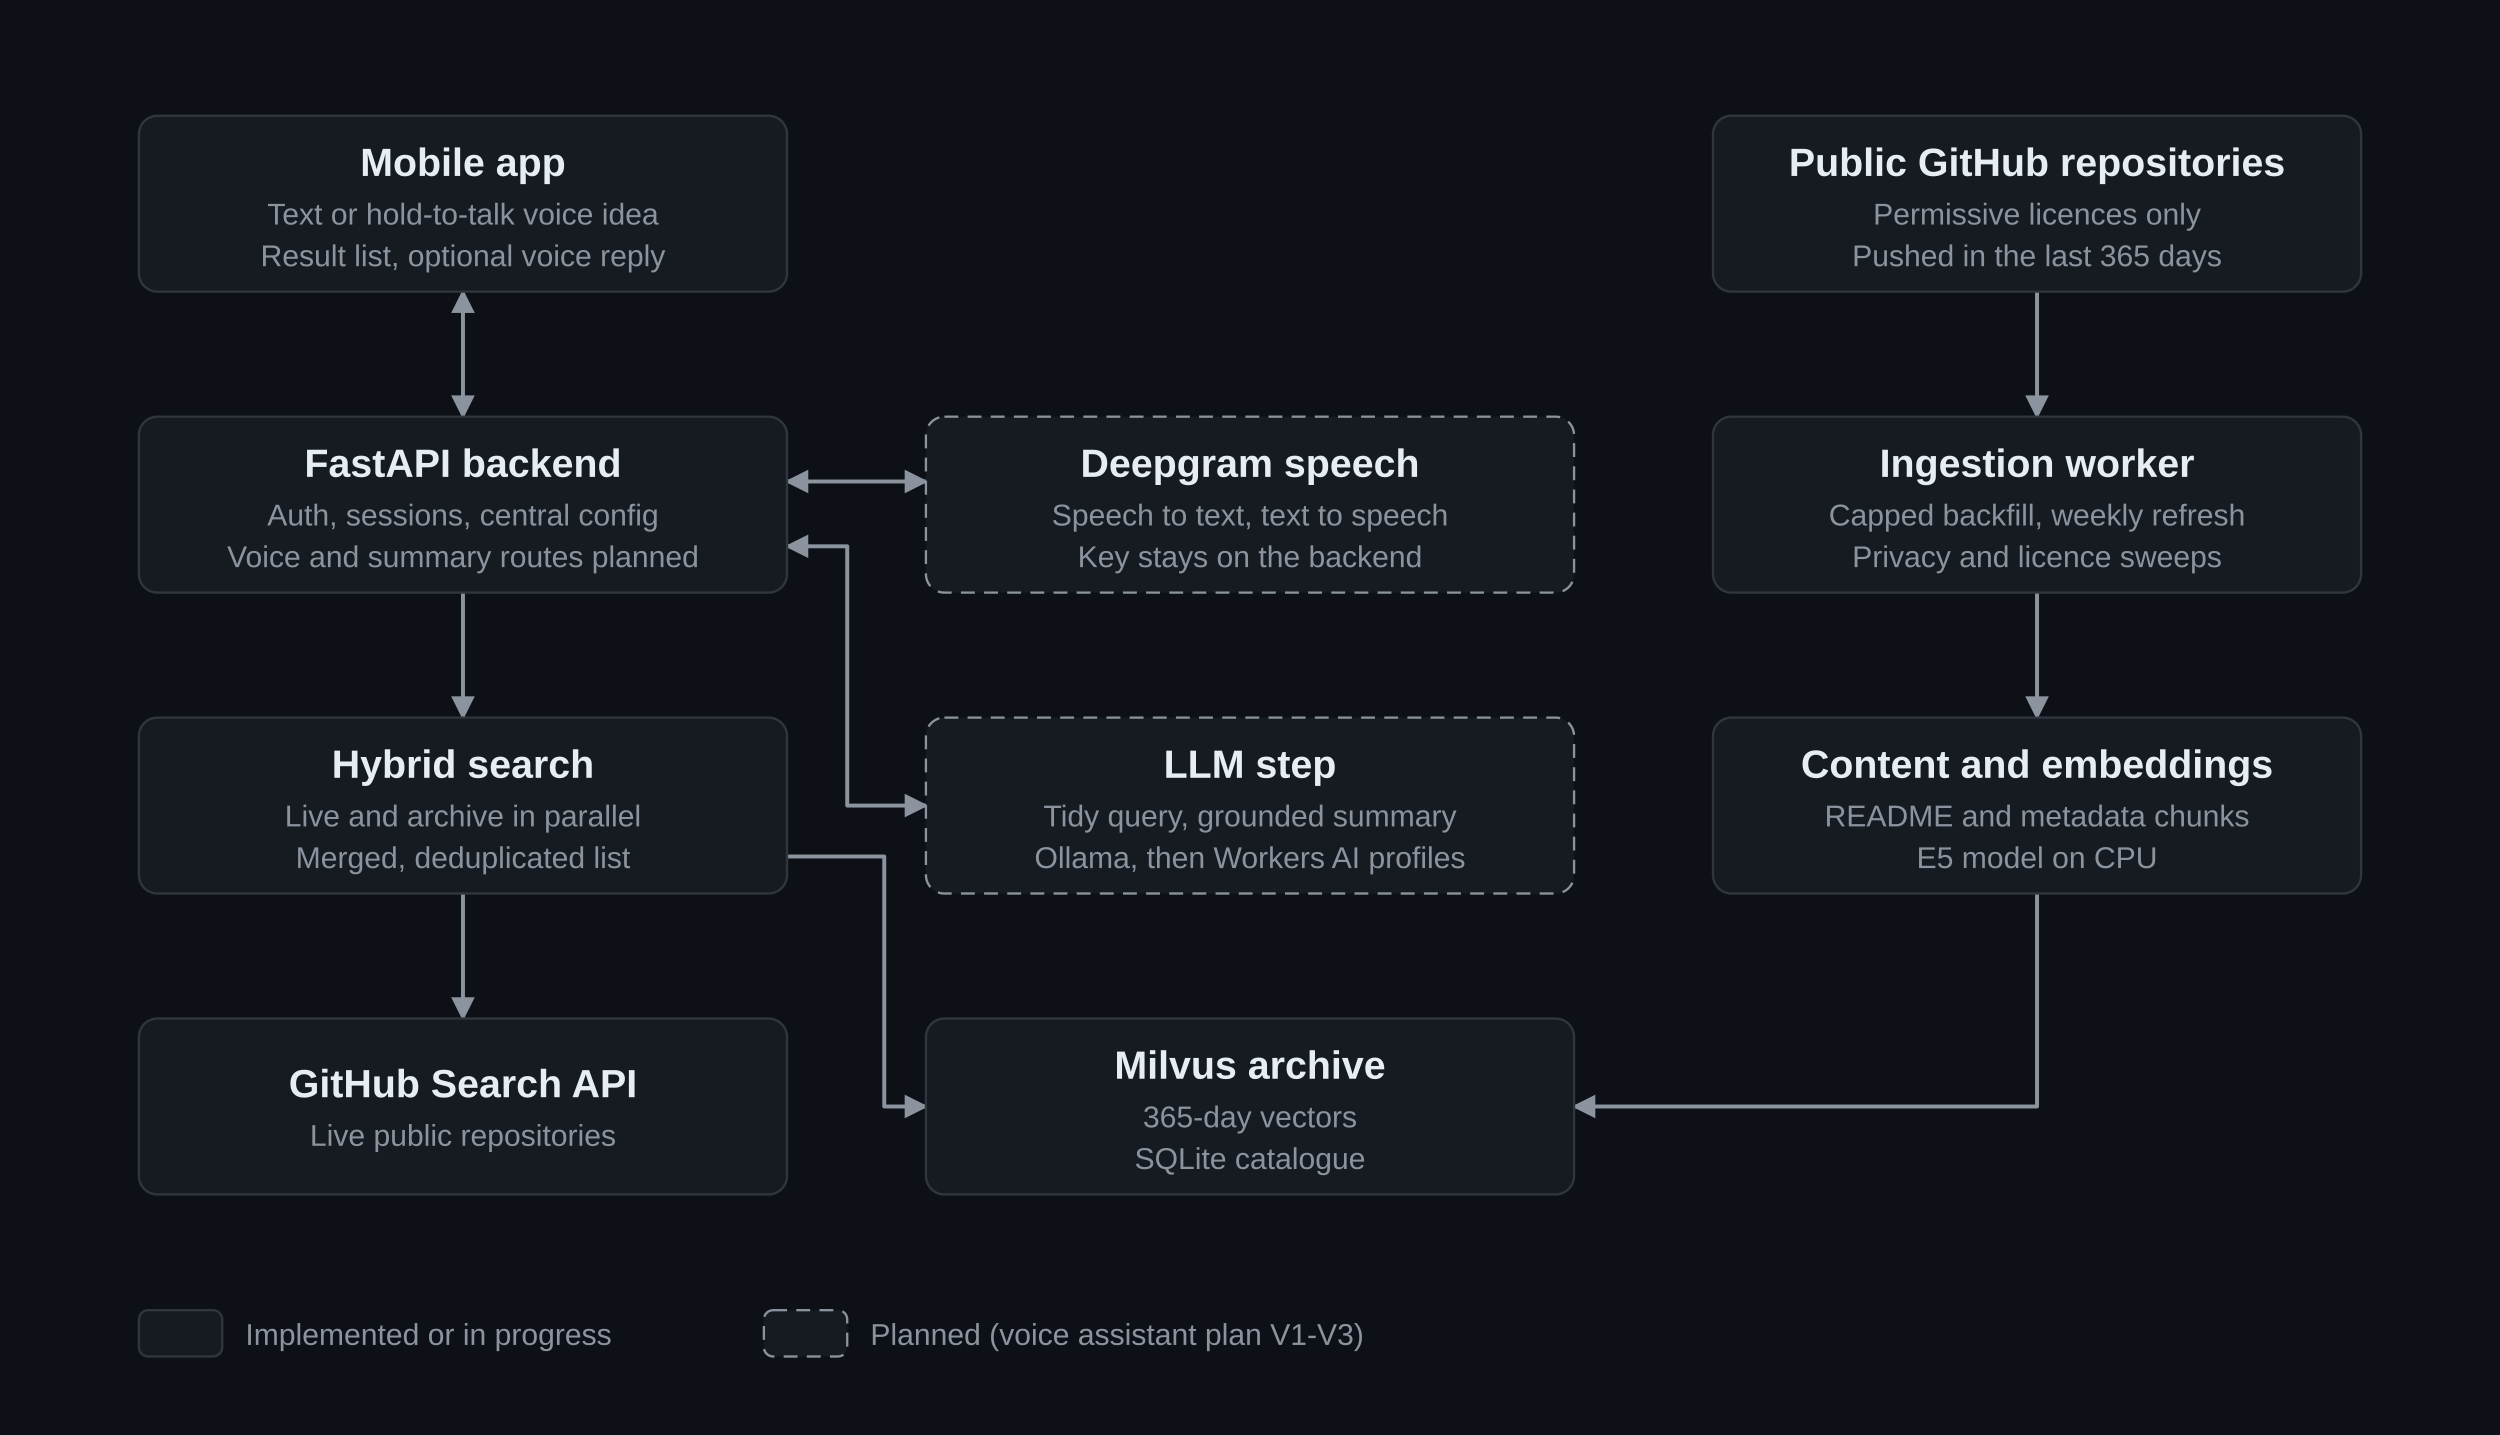
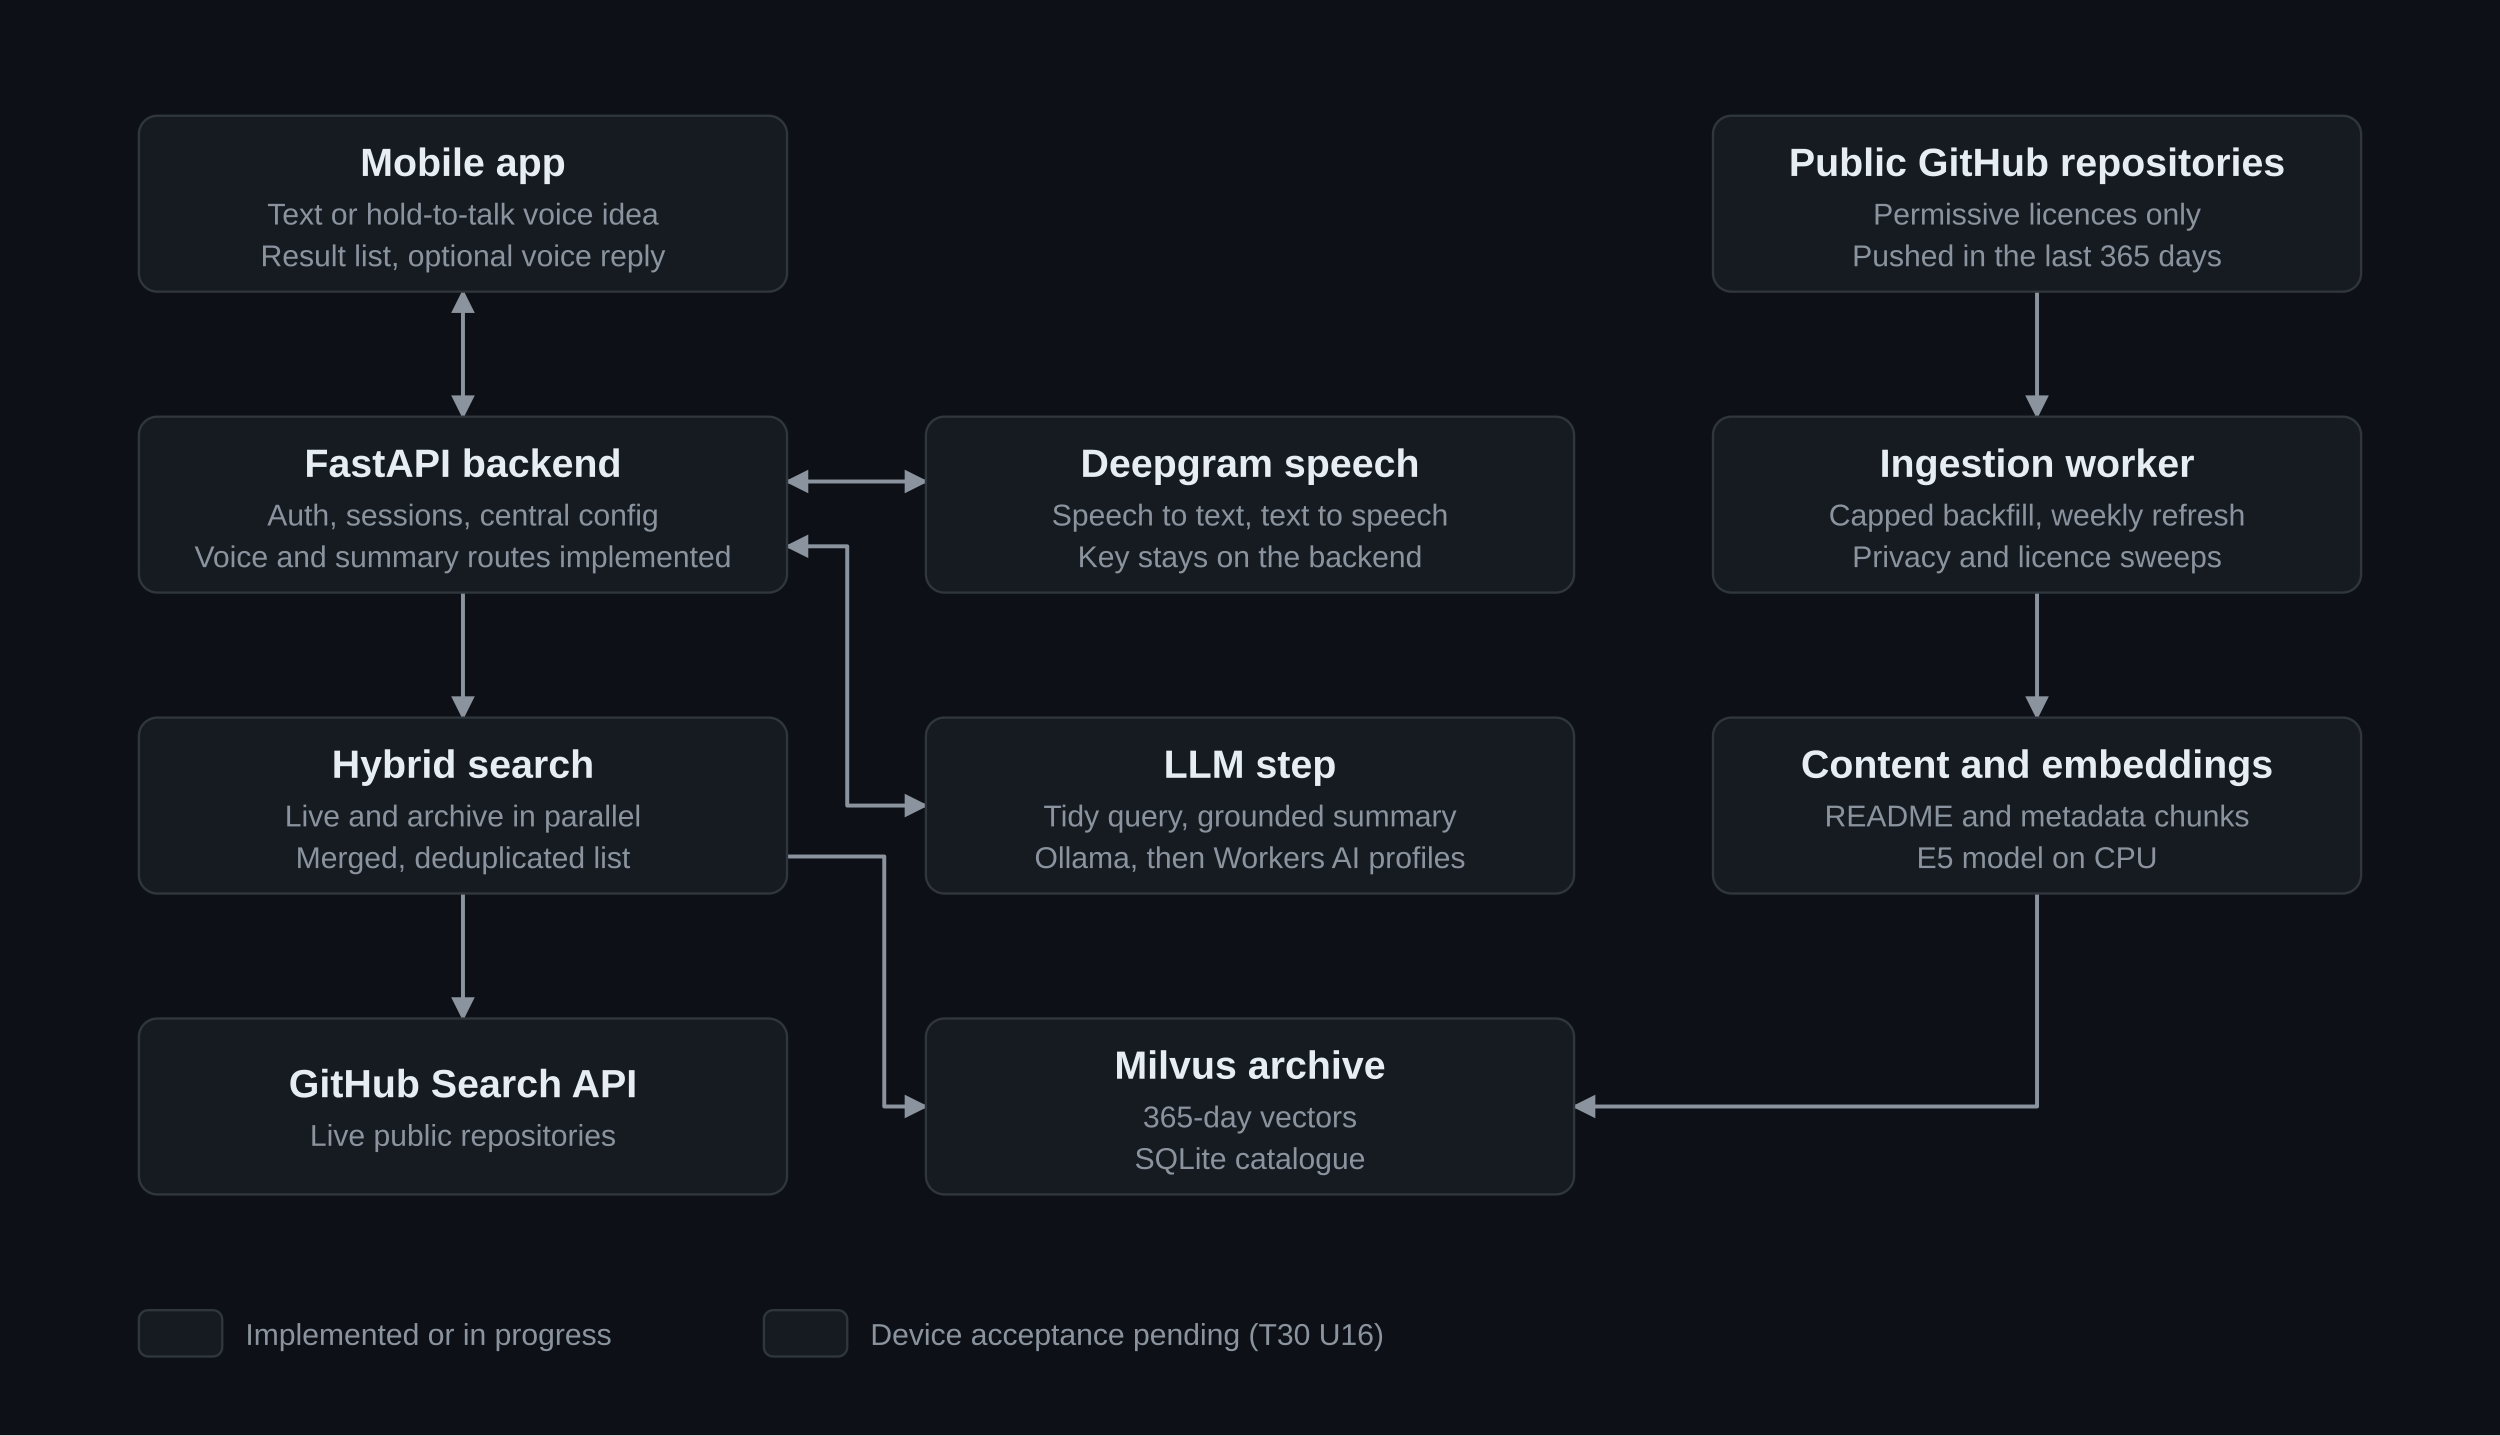
<svg xmlns="http://www.w3.org/2000/svg" width="1080" height="620" viewBox="0 0 1080 620" role="img" aria-labelledby="title desc">
  <rect width="1080" height="620" fill="#0D1117" />
  <defs>
    <marker id="arrow" viewBox="0 0 10 10" refX="9" refY="5" markerWidth="6" markerHeight="6" orient="auto-start-reverse">
      <path d="M0 0 L10 5 L0 10 Z" fill="#8B949E" />
    </marker>
  </defs>
  <g fill="none" stroke="#8B949E" stroke-width="1.7" stroke-linejoin="round" marker-end="url(#arrow)">
    <path d="M200 126 V180" marker-start="url(#arrow)" marker-end="url(#arrow)" />
    <path d="M200 256 V310" />
    <path d="M200 386 V440" />
    <path d="M340 208 H400" marker-start="url(#arrow)" marker-end="url(#arrow)" />
    <path d="M340 236 H366 V348 H400" marker-start="url(#arrow)" marker-end="url(#arrow)" />
    <path d="M340 370 H382 V478 H400" />
    <path d="M880 126 V180" />
    <path d="M880 256 V310" />
    <path d="M880 386 V478 H680" />
  </g>
  <rect x="60" y="50" width="280" height="76" rx="8" fill="#161B22" stroke="#30363D" />
  <text x="200" y="76" text-anchor="middle" fill="#E6EDF3" font-family="Arial, sans-serif" font-size="17" font-weight="600">Mobile app</text>
  <text x="200" y="97" text-anchor="middle" fill="#8B949E" font-family="Arial, sans-serif" font-size="13">Text or hold-to-talk voice idea</text>
  <text x="200" y="115" text-anchor="middle" fill="#8B949E" font-family="Arial, sans-serif" font-size="13">Result list, optional voice reply</text>
  <rect x="60" y="180" width="280" height="76" rx="8" fill="#161B22" stroke="#30363D" />
  <text x="200" y="206" text-anchor="middle" fill="#E6EDF3" font-family="Arial, sans-serif" font-size="17" font-weight="600">FastAPI backend</text>
  <text x="200" y="227" text-anchor="middle" fill="#8B949E" font-family="Arial, sans-serif" font-size="13">Auth, sessions, central config</text>
-   <text x="200" y="245" text-anchor="middle" fill="#8B949E" font-family="Arial, sans-serif" font-size="13">Voice and summary routes planned</text>
-   <rect x="400" y="180" width="280" height="76" rx="8" fill="#161B22" stroke="#8B949E" stroke-dasharray="6 4" />
+   <text x="200" y="245" text-anchor="middle" fill="#8B949E" font-family="Arial, sans-serif" font-size="13">Voice and summary routes implemented</text>
+   <rect x="400" y="180" width="280" height="76" rx="8" fill="#161B22" stroke="#30363D" />
  <text x="540" y="206" text-anchor="middle" fill="#E6EDF3" font-family="Arial, sans-serif" font-size="17" font-weight="600">Deepgram speech</text>
  <text x="540" y="227" text-anchor="middle" fill="#8B949E" font-family="Arial, sans-serif" font-size="13">Speech to text, text to speech</text>
  <text x="540" y="245" text-anchor="middle" fill="#8B949E" font-family="Arial, sans-serif" font-size="13">Key stays on the backend</text>
  <rect x="60" y="310" width="280" height="76" rx="8" fill="#161B22" stroke="#30363D" />
  <text x="200" y="336" text-anchor="middle" fill="#E6EDF3" font-family="Arial, sans-serif" font-size="17" font-weight="600">Hybrid search</text>
  <text x="200" y="357" text-anchor="middle" fill="#8B949E" font-family="Arial, sans-serif" font-size="13">Live and archive in parallel</text>
  <text x="200" y="375" text-anchor="middle" fill="#8B949E" font-family="Arial, sans-serif" font-size="13">Merged, deduplicated list</text>
-   <rect x="400" y="310" width="280" height="76" rx="8" fill="#161B22" stroke="#8B949E" stroke-dasharray="6 4" />
+   <rect x="400" y="310" width="280" height="76" rx="8" fill="#161B22" stroke="#30363D" />
  <text x="540" y="336" text-anchor="middle" fill="#E6EDF3" font-family="Arial, sans-serif" font-size="17" font-weight="600">LLM step</text>
  <text x="540" y="357" text-anchor="middle" fill="#8B949E" font-family="Arial, sans-serif" font-size="13">Tidy query, grounded summary</text>
  <text x="540" y="375" text-anchor="middle" fill="#8B949E" font-family="Arial, sans-serif" font-size="13">Ollama, then Workers AI profiles</text>
  <rect x="60" y="440" width="280" height="76" rx="8" fill="#161B22" stroke="#30363D" />
  <text x="200" y="474" text-anchor="middle" fill="#E6EDF3" font-family="Arial, sans-serif" font-size="17" font-weight="600">GitHub Search API</text>
  <text x="200" y="495" text-anchor="middle" fill="#8B949E" font-family="Arial, sans-serif" font-size="13">Live public repositories</text>
  <rect x="400" y="440" width="280" height="76" rx="8" fill="#161B22" stroke="#30363D" />
  <text x="540" y="466" text-anchor="middle" fill="#E6EDF3" font-family="Arial, sans-serif" font-size="17" font-weight="600">Milvus archive</text>
  <text x="540" y="487" text-anchor="middle" fill="#8B949E" font-family="Arial, sans-serif" font-size="13">365-day vectors</text>
  <text x="540" y="505" text-anchor="middle" fill="#8B949E" font-family="Arial, sans-serif" font-size="13">SQLite catalogue</text>
  <rect x="740" y="50" width="280" height="76" rx="8" fill="#161B22" stroke="#30363D" />
  <text x="880" y="76" text-anchor="middle" fill="#E6EDF3" font-family="Arial, sans-serif" font-size="17" font-weight="600">Public GitHub repositories</text>
  <text x="880" y="97" text-anchor="middle" fill="#8B949E" font-family="Arial, sans-serif" font-size="13">Permissive licences only</text>
  <text x="880" y="115" text-anchor="middle" fill="#8B949E" font-family="Arial, sans-serif" font-size="13">Pushed in the last 365 days</text>
  <rect x="740" y="180" width="280" height="76" rx="8" fill="#161B22" stroke="#30363D" />
  <text x="880" y="206" text-anchor="middle" fill="#E6EDF3" font-family="Arial, sans-serif" font-size="17" font-weight="600">Ingestion worker</text>
  <text x="880" y="227" text-anchor="middle" fill="#8B949E" font-family="Arial, sans-serif" font-size="13">Capped backfill, weekly refresh</text>
  <text x="880" y="245" text-anchor="middle" fill="#8B949E" font-family="Arial, sans-serif" font-size="13">Privacy and licence sweeps</text>
  <rect x="740" y="310" width="280" height="76" rx="8" fill="#161B22" stroke="#30363D" />
  <text x="880" y="336" text-anchor="middle" fill="#E6EDF3" font-family="Arial, sans-serif" font-size="17" font-weight="600">Content and embeddings</text>
  <text x="880" y="357" text-anchor="middle" fill="#8B949E" font-family="Arial, sans-serif" font-size="13">README and metadata chunks</text>
  <text x="880" y="375" text-anchor="middle" fill="#8B949E" font-family="Arial, sans-serif" font-size="13">E5 model on CPU</text>
  <rect x="60" y="566" width="36" height="20" rx="4" fill="#161B22" stroke="#30363D" />
  <text x="106" y="581" fill="#8B949E" font-family="Arial, sans-serif" font-size="13">Implemented or in progress</text>
-   <rect x="330" y="566" width="36" height="20" rx="4" fill="#161B22" stroke="#8B949E" stroke-dasharray="6 4" />
-   <text x="376" y="581" fill="#8B949E" font-family="Arial, sans-serif" font-size="13">Planned (voice assistant plan V1-V3)</text>
+   <rect x="330" y="566" width="36" height="20" rx="4" fill="#161B22" stroke="#30363D" />
+   <text x="376" y="581" fill="#8B949E" font-family="Arial, sans-serif" font-size="13">Device acceptance pending (T30 U16)</text>
</svg>
